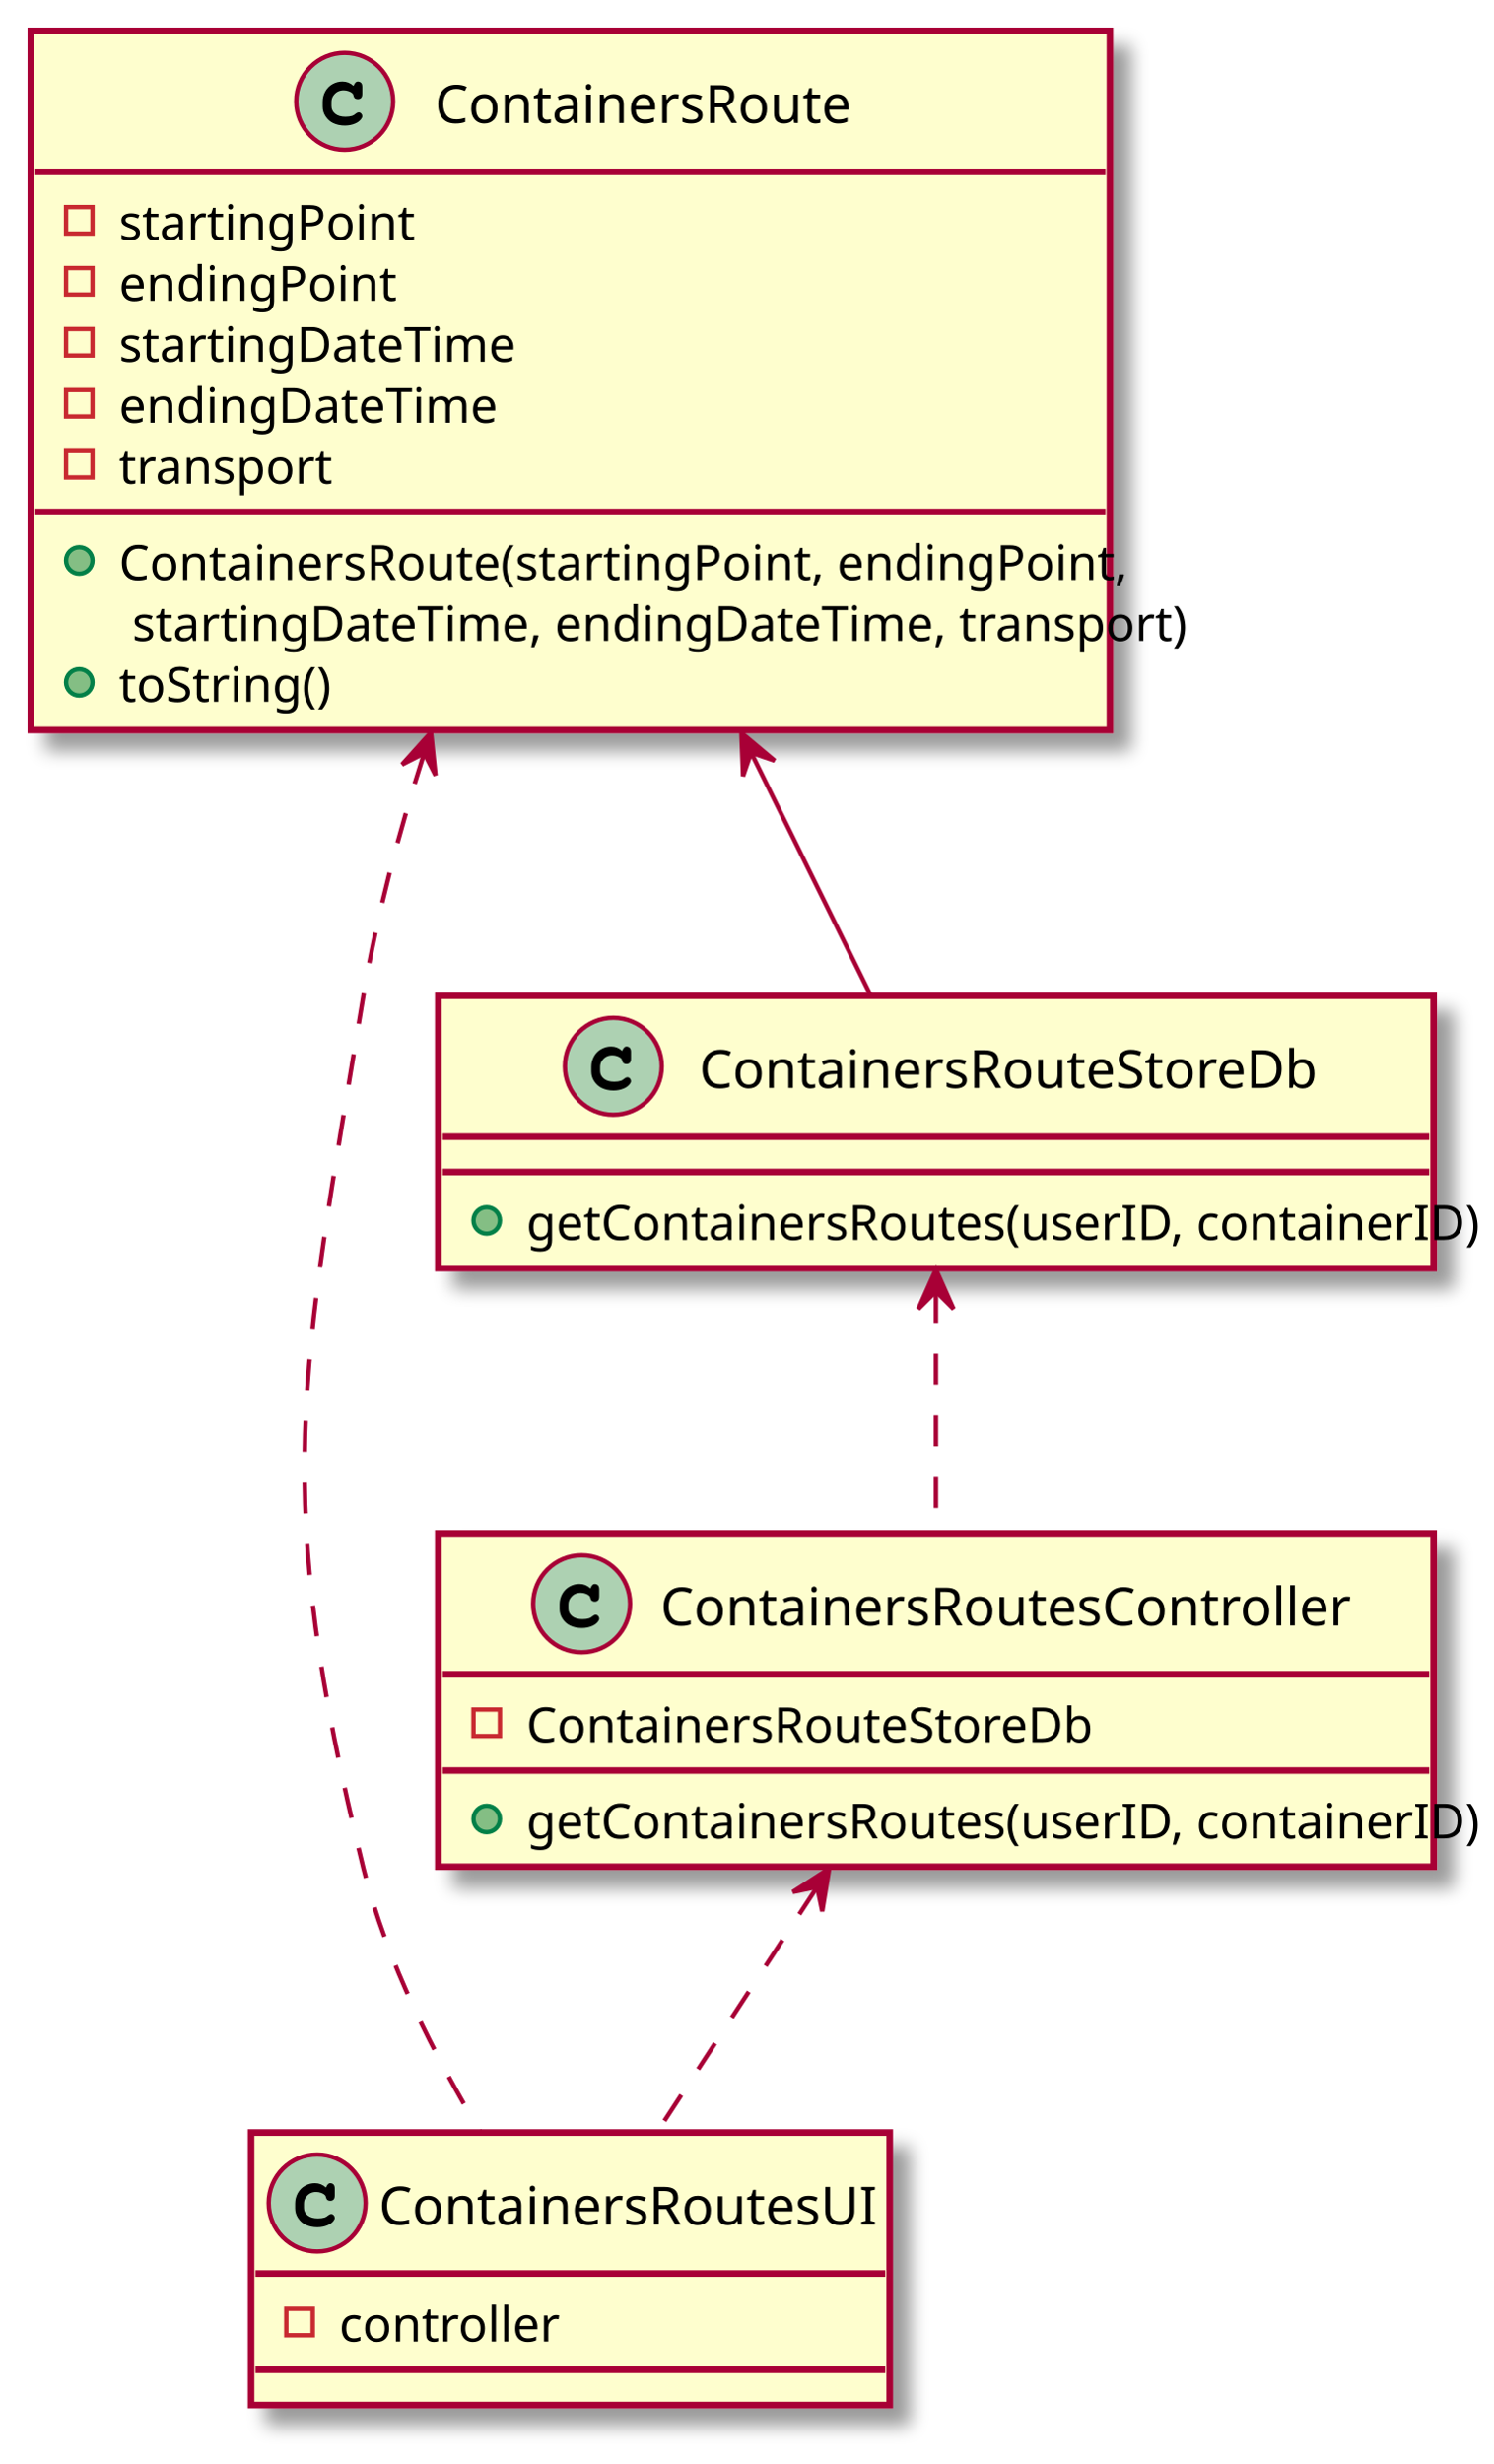
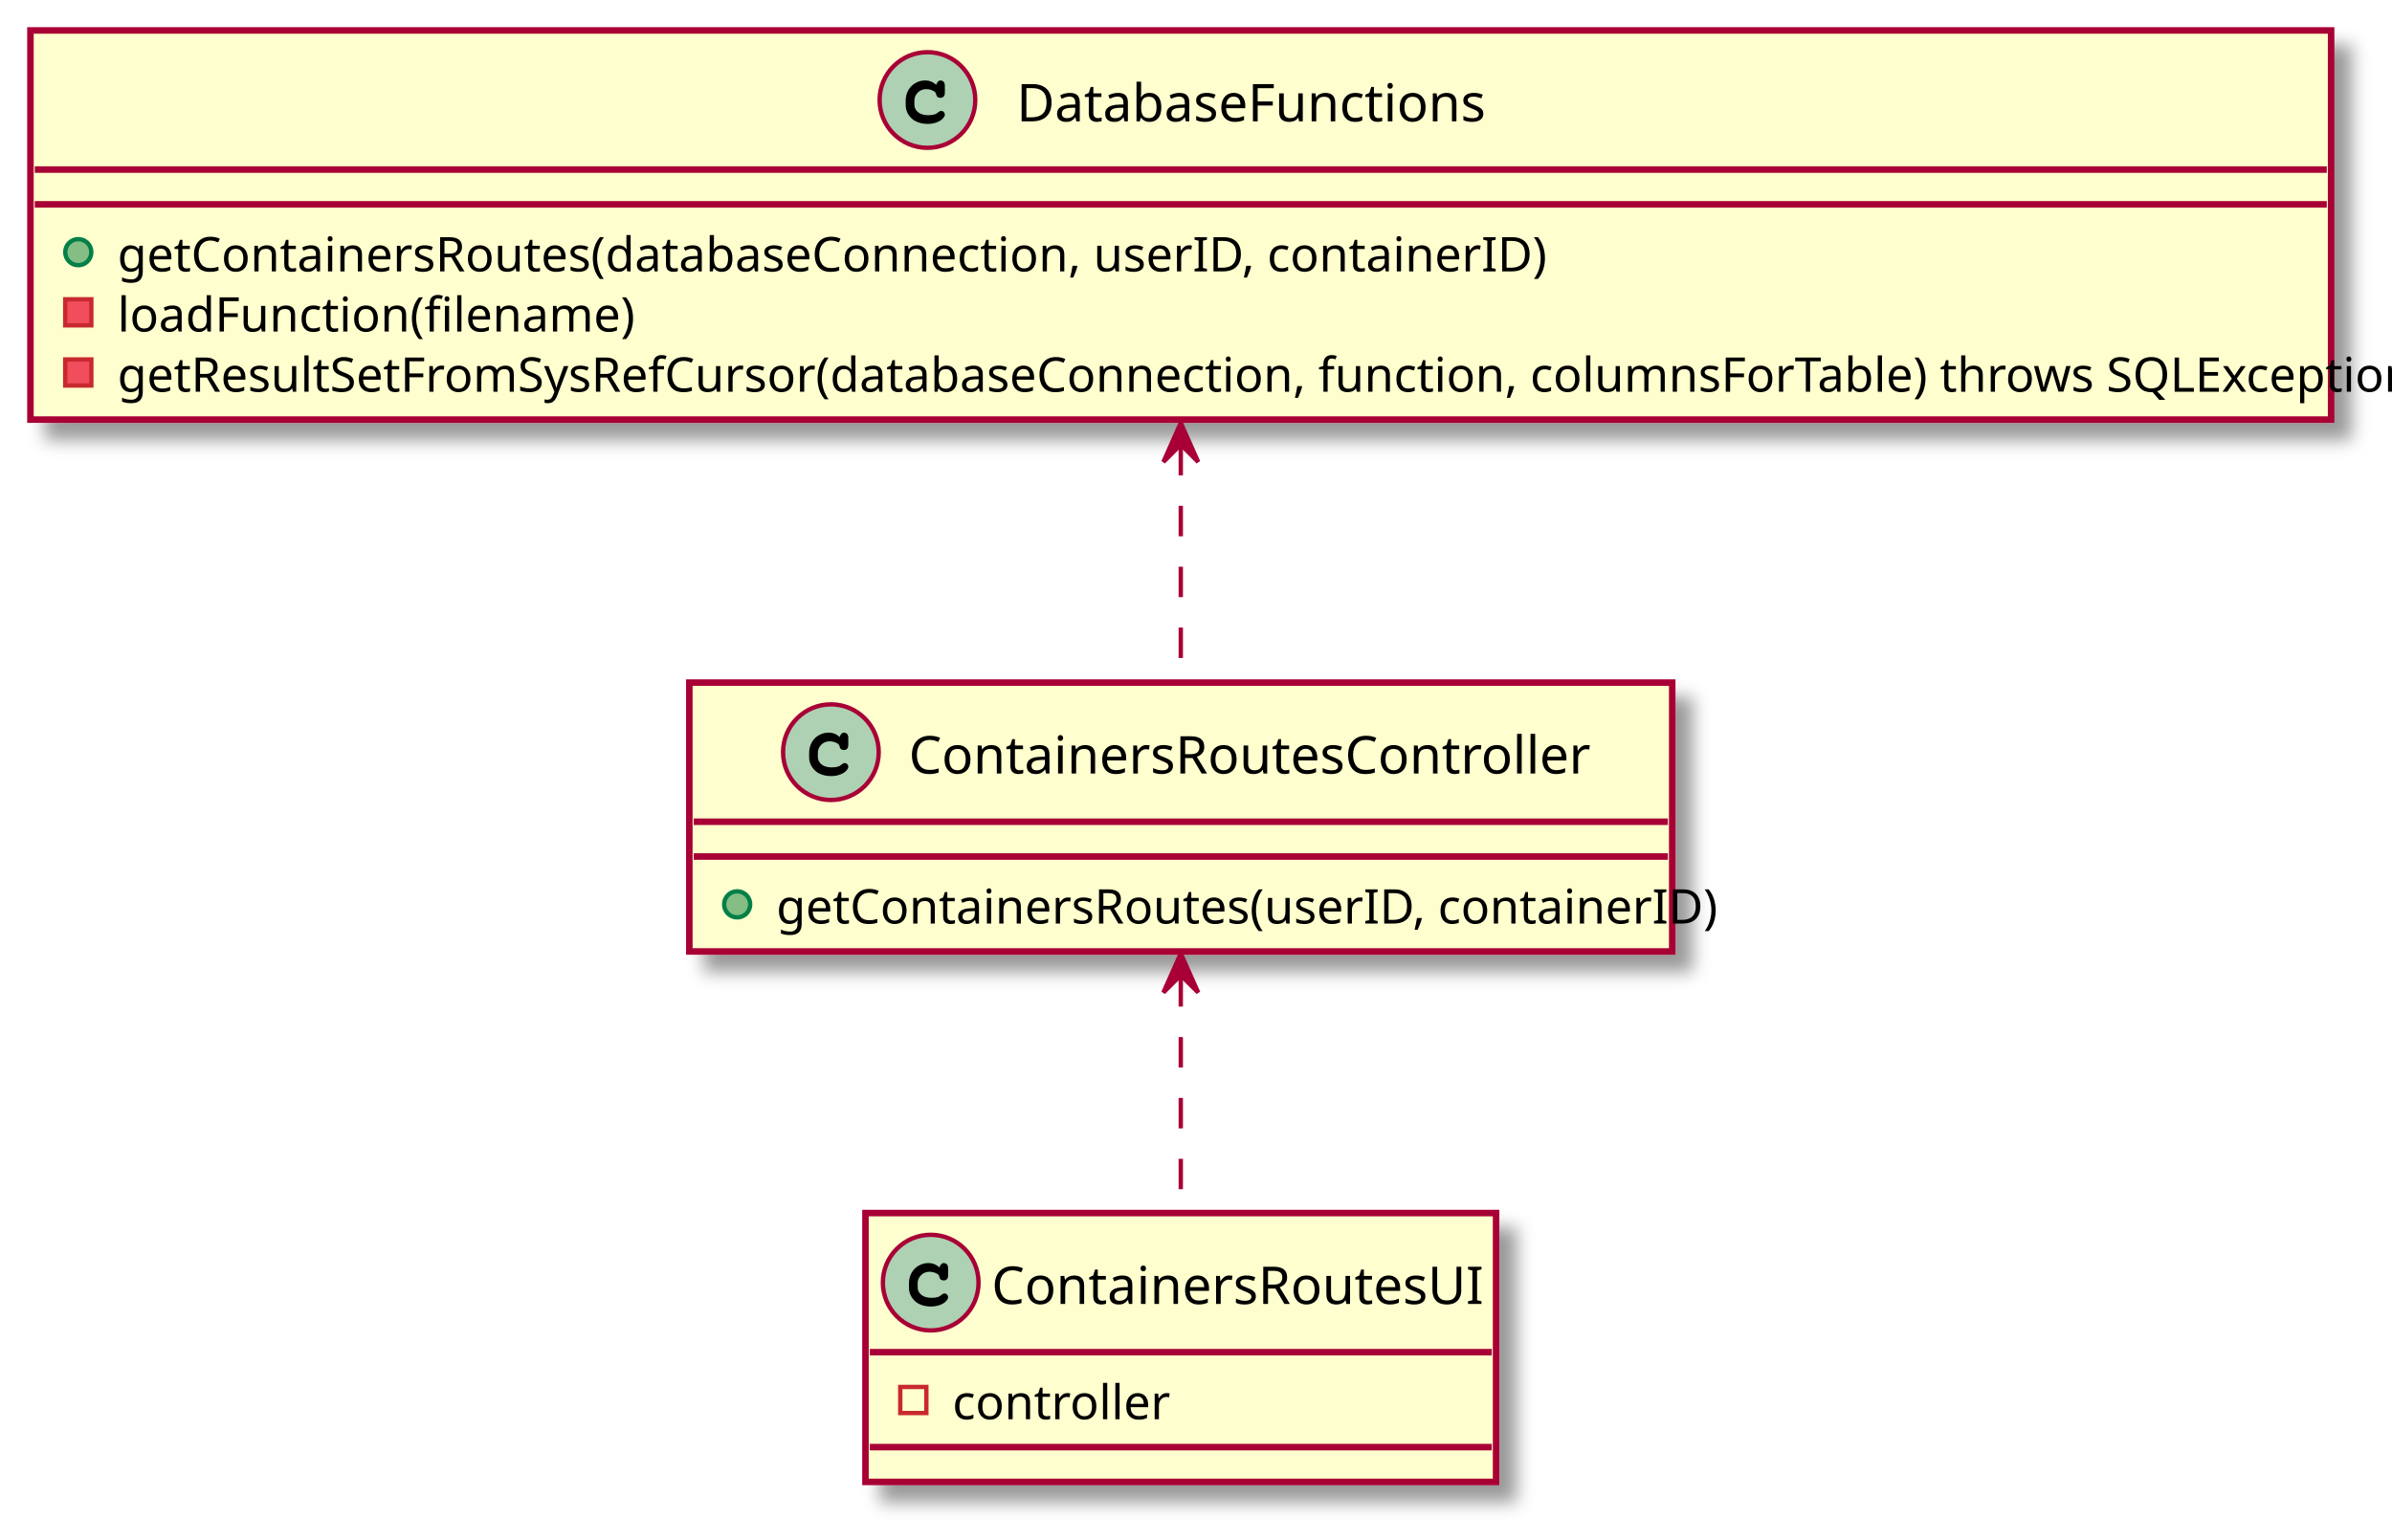
- <svg xmlns="http://www.w3.org/2000/svg" contentScriptType="application/ecmascript" contentStyleType="text/css" height="559px" preserveAspectRatio="none" style="width:339px;height:559px;" version="1.1" viewBox="0 0 339 559" width="339px" zoomAndPan="magnify">
+ <svg xmlns="http://www.w3.org/2000/svg" contentScriptType="application/ecmascript" contentStyleType="text/css" height="354px" preserveAspectRatio="none" style="width:550px;height:354px;" version="1.1" viewBox="0 0 550 354" width="550px" zoomAndPan="magnify">
  <defs>
-     <filter height="300%" id="f348t7j63djry" width="300%" x="-1" y="-1">
+     <filter height="300%" id="fin9fb8db4wkh" width="300%" x="-1" y="-1">
      <feGaussianBlur result="blurOut" stdDeviation="2.0" />
      <feColorMatrix in="blurOut" result="blurOut2" type="matrix" values="0 0 0 0 0 0 0 0 0 0 0 0 0 0 0 0 0 0 .4 0" />
      <feOffset dx="4.0" dy="4.0" in="blurOut2" result="blurOut3" />
      <feBlend in="SourceGraphic" in2="blurOut3" mode="normal" />
    </filter>
  </defs>
  <g>
-     <rect codeLine="3" fill="#FEFECE" filter="url(#f348t7j63djry)" height="61.836" id="ContainersRoutesUI" style="stroke:#A80036;stroke-width:1.5;" width="145" x="57" y="484" />
-     <ellipse cx="72" cy="500" fill="#ADD1B2" rx="11" ry="11" style="stroke:#A80036;stroke-width:1.0;" />
-     <path d="M74,496.5 Q74.203,496 74.438,495.75 Q74.672,495.5 74.938,495.5 Q75.406,495.5 75.703,495.781 Q76,496.062 76,496.719 L76,498.281 Q76,498.938 75.719,499.219 Q75.438,499.5 75,499.5 Q74.609,499.5 74.359,499.328 Q74.109,499.156 74,498.703 Q73.953,498.391 73.781,498.219 Q73.469,497.891 72.906,497.703 Q72.344,497.5 71.781,497.5 Q71.078,497.5 70.484,497.781 Q69.906,498.062 69.453,498.688 Q69,499.312 69,500.172 L69,501.094 Q69,502.125 69.844,502.812 Q70.688,503.5 72.188,503.5 Q73.078,503.5 73.703,503.297 Q74.062,503.188 74.469,502.828 Q74.734,502.625 74.875,502.562 Q75.016,502.5 75.188,502.5 Q75.516,502.5 75.75,502.766 Q76,503.016 76,503.375 Q76,503.719 75.656,504.125 Q75.156,504.719 74.359,505.047 Q73.312,505.5 72.031,505.5 Q70.531,505.5 69.328,504.906 Q68.359,504.438 67.672,503.422 Q67,502.406 67,501.203 L67,500.109 Q67,498.859 67.594,497.766 Q68.203,496.672 69.25,496.094 Q70.312,495.5 71.5,495.5 Q72.219,495.5 72.844,495.75 Q73.469,496 74,496.5 Z " fill="#000000" />
-     <text fill="#000000" font-family="sans-serif" font-size="12" lengthAdjust="spacing" textLength="113" x="86" y="504.91">ContainersRoutesUI</text>
-     <line style="stroke:#A80036;stroke-width:1.5;" x1="58" x2="201" y1="516" y2="516" />
-     <rect fill="none" height="6" style="stroke:#C82930;stroke-width:1.0;" width="6" x="65" y="524" />
-     <text fill="#000000" font-family="sans-serif" font-size="11" lengthAdjust="spacing" textLength="45" x="77" y="531.419">controller</text>
-     <line style="stroke:#A80036;stroke-width:1.5;" x1="58" x2="201" y1="537.836" y2="537.836" />
-     <rect codeLine="7" fill="#FEFECE" filter="url(#f348t7j63djry)" height="75.672" id="ContainersRoutesController" style="stroke:#A80036;stroke-width:1.5;" width="226" x="99.5" y="348" />
-     <ellipse cx="132.05" cy="364" fill="#ADD1B2" rx="11" ry="11" style="stroke:#A80036;stroke-width:1.0;" />
-     <path d="M134.05,360.5 Q134.253,360 134.488,359.75 Q134.722,359.5 134.988,359.5 Q135.456,359.5 135.753,359.781 Q136.05,360.062 136.05,360.719 L136.05,362.281 Q136.05,362.938 135.769,363.219 Q135.488,363.5 135.05,363.5 Q134.659,363.5 134.409,363.328 Q134.159,363.156 134.05,362.703 Q134.003,362.391 133.831,362.219 Q133.519,361.891 132.956,361.703 Q132.394,361.5 131.831,361.5 Q131.128,361.5 130.534,361.781 Q129.956,362.062 129.503,362.688 Q129.05,363.312 129.05,364.172 L129.05,365.094 Q129.05,366.125 129.894,366.812 Q130.738,367.5 132.238,367.5 Q133.128,367.5 133.753,367.297 Q134.113,367.188 134.519,366.828 Q134.784,366.625 134.925,366.562 Q135.066,366.5 135.238,366.5 Q135.566,366.5 135.8,366.766 Q136.05,367.016 136.05,367.375 Q136.05,367.719 135.706,368.125 Q135.206,368.719 134.409,369.047 Q133.363,369.5 132.081,369.5 Q130.581,369.5 129.378,368.906 Q128.409,368.438 127.722,367.422 Q127.05,366.406 127.05,365.203 L127.05,364.109 Q127.05,362.859 127.644,361.766 Q128.253,360.672 129.3,360.094 Q130.363,359.5 131.55,359.5 Q132.269,359.5 132.894,359.75 Q133.519,360 134.05,360.5 Z " fill="#000000" />
-     <text fill="#000000" font-family="sans-serif" font-size="12" lengthAdjust="spacing" textLength="155" x="149.95" y="368.91">ContainersRoutesController</text>
-     <line style="stroke:#A80036;stroke-width:1.5;" x1="100.5" x2="324.5" y1="380" y2="380" />
-     <rect fill="none" height="6" style="stroke:#C82930;stroke-width:1.0;" width="6" x="107.5" y="388" />
-     <text fill="#000000" font-family="sans-serif" font-size="11" lengthAdjust="spacing" textLength="119" x="119.5" y="395.419">ContainersRouteStoreDb</text>
-     <line style="stroke:#A80036;stroke-width:1.5;" x1="100.5" x2="324.5" y1="401.836" y2="401.836" />
-     <ellipse cx="110.5" cy="412.836" fill="#84BE84" rx="3" ry="3" style="stroke:#038048;stroke-width:1.0;" />
-     <text fill="#000000" font-family="sans-serif" font-size="11" lengthAdjust="spacing" textLength="200" x="119.5" y="417.255">getContainersRoutes(userID, containerID)</text>
-     <rect codeLine="12" fill="#FEFECE" filter="url(#f348t7j63djry)" height="61.836" id="ContainersRouteStoreDb" style="stroke:#A80036;stroke-width:1.5;" width="226" x="99.5" y="226" />
-     <ellipse cx="139.25" cy="242" fill="#ADD1B2" rx="11" ry="11" style="stroke:#A80036;stroke-width:1.0;" />
-     <path d="M141.25,238.5 Q141.453,238 141.688,237.75 Q141.922,237.5 142.188,237.5 Q142.656,237.5 142.953,237.781 Q143.25,238.062 143.25,238.719 L143.25,240.281 Q143.25,240.938 142.969,241.219 Q142.688,241.5 142.25,241.5 Q141.859,241.5 141.609,241.328 Q141.359,241.156 141.25,240.703 Q141.203,240.391 141.031,240.219 Q140.719,239.891 140.156,239.703 Q139.594,239.5 139.031,239.5 Q138.328,239.5 137.734,239.781 Q137.156,240.062 136.703,240.688 Q136.25,241.312 136.25,242.172 L136.25,243.094 Q136.25,244.125 137.094,244.812 Q137.938,245.5 139.438,245.5 Q140.328,245.5 140.953,245.297 Q141.312,245.188 141.719,244.828 Q141.984,244.625 142.125,244.562 Q142.266,244.5 142.438,244.5 Q142.766,244.5 143,244.766 Q143.25,245.016 143.25,245.375 Q143.25,245.719 142.906,246.125 Q142.406,246.719 141.609,247.047 Q140.562,247.5 139.281,247.5 Q137.781,247.5 136.578,246.906 Q135.609,246.438 134.922,245.422 Q134.25,244.406 134.25,243.203 L134.25,242.109 Q134.25,240.859 134.844,239.766 Q135.453,238.672 136.5,238.094 Q137.562,237.5 138.75,237.5 Q139.469,237.5 140.094,237.75 Q140.719,238 141.25,238.5 Z " fill="#000000" />
-     <text fill="#000000" font-family="sans-serif" font-size="12" lengthAdjust="spacing" textLength="139" x="158.75" y="246.91">ContainersRouteStoreDb</text>
-     <line style="stroke:#A80036;stroke-width:1.5;" x1="100.5" x2="324.5" y1="258" y2="258" />
-     <line style="stroke:#A80036;stroke-width:1.5;" x1="100.5" x2="324.5" y1="266" y2="266" />
-     <ellipse cx="110.5" cy="277" fill="#84BE84" rx="3" ry="3" style="stroke:#038048;stroke-width:1.0;" />
-     <text fill="#000000" font-family="sans-serif" font-size="11" lengthAdjust="spacing" textLength="200" x="119.5" y="281.419">getContainersRoutes(userID, containerID)</text>
-     <rect codeLine="16" fill="#FEFECE" filter="url(#f348t7j63djry)" height="158.688" id="ContainersRoute" style="stroke:#A80036;stroke-width:1.5;" width="245" x="7" y="7" />
-     <ellipse cx="78.25" cy="23" fill="#ADD1B2" rx="11" ry="11" style="stroke:#A80036;stroke-width:1.0;" />
-     <path d="M80.25,19.5 Q80.453,19 80.688,18.75 Q80.922,18.5 81.188,18.5 Q81.656,18.5 81.953,18.781 Q82.25,19.062 82.25,19.719 L82.25,21.281 Q82.25,21.938 81.969,22.219 Q81.688,22.5 81.25,22.5 Q80.859,22.5 80.609,22.328 Q80.359,22.156 80.25,21.703 Q80.203,21.391 80.031,21.219 Q79.719,20.891 79.156,20.703 Q78.594,20.5 78.031,20.5 Q77.328,20.5 76.734,20.781 Q76.156,21.062 75.703,21.688 Q75.25,22.312 75.25,23.172 L75.25,24.094 Q75.25,25.125 76.094,25.812 Q76.938,26.5 78.438,26.5 Q79.328,26.5 79.953,26.297 Q80.312,26.188 80.719,25.828 Q80.984,25.625 81.125,25.562 Q81.266,25.5 81.438,25.5 Q81.766,25.5 82,25.766 Q82.25,26.016 82.25,26.375 Q82.25,26.719 81.906,27.125 Q81.406,27.719 80.609,28.047 Q79.562,28.5 78.281,28.5 Q76.781,28.5 75.578,27.906 Q74.609,27.438 73.922,26.422 Q73.25,25.406 73.25,24.203 L73.25,23.109 Q73.25,21.859 73.844,20.766 Q74.453,19.672 75.5,19.094 Q76.562,18.5 77.75,18.5 Q78.469,18.5 79.094,18.75 Q79.719,19 80.25,19.5 Z " fill="#000000" />
-     <text fill="#000000" font-family="sans-serif" font-size="12" lengthAdjust="spacing" textLength="94" x="98.75" y="27.91">ContainersRoute</text>
-     <line style="stroke:#A80036;stroke-width:1.5;" x1="8" x2="251" y1="39" y2="39" />
-     <rect fill="none" height="6" style="stroke:#C82930;stroke-width:1.0;" width="6" x="15" y="47" />
-     <text fill="#000000" font-family="sans-serif" font-size="11" lengthAdjust="spacing" textLength="59" x="27" y="54.419">startingPoint</text>
-     <rect fill="none" height="6" style="stroke:#C82930;stroke-width:1.0;" width="6" x="15" y="60.836" />
-     <text fill="#000000" font-family="sans-serif" font-size="11" lengthAdjust="spacing" textLength="55" x="27" y="68.255">endingPoint</text>
-     <rect fill="none" height="6" style="stroke:#C82930;stroke-width:1.0;" width="6" x="15" y="74.672" />
-     <text fill="#000000" font-family="sans-serif" font-size="11" lengthAdjust="spacing" textLength="80" x="27" y="82.091">startingDateTime</text>
-     <rect fill="none" height="6" style="stroke:#C82930;stroke-width:1.0;" width="6" x="15" y="88.508" />
-     <text fill="#000000" font-family="sans-serif" font-size="11" lengthAdjust="spacing" textLength="76" x="27" y="95.927">endingDateTime</text>
-     <rect fill="none" height="6" style="stroke:#C82930;stroke-width:1.0;" width="6" x="15" y="102.344" />
-     <text fill="#000000" font-family="sans-serif" font-size="11" lengthAdjust="spacing" textLength="44" x="27" y="109.763">transport</text>
-     <line style="stroke:#A80036;stroke-width:1.5;" x1="8" x2="251" y1="116.18" y2="116.18" />
-     <ellipse cx="18" cy="127.18" fill="#84BE84" rx="3" ry="3" style="stroke:#038048;stroke-width:1.0;" />
-     <text fill="#000000" font-family="sans-serif" font-size="11" lengthAdjust="spacing" textLength="207" x="27" y="131.599">ContainersRoute(startingPoint, endingPoint,</text>
-     <text fill="#000000" font-family="sans-serif" font-size="11" lengthAdjust="spacing" textLength="216" x="30" y="145.435">startingDateTime, endingDateTime, transport)</text>
-     <ellipse cx="18" cy="154.852" fill="#84BE84" rx="3" ry="3" style="stroke:#038048;stroke-width:1.0;" />
-     <text fill="#000000" font-family="sans-serif" font-size="11" lengthAdjust="spacing" textLength="45" x="27" y="159.27">toString()</text>
-     <path codeLine="26" d="M185.31,428.6 C173.51,446.66 159.95,467.4 149.16,483.93 " fill="none" id="ContainersRoutesController-backto-ContainersRoutesUI" style="stroke:#A80036;stroke-width:1.0;stroke-dasharray:7.0,7.0;" />
-     <polygon fill="#A80036" points="188.27,424.08,179.992,429.415,185.53,428.262,186.683,433.8,188.27,424.08" style="stroke:#A80036;stroke-width:1.0;" />
-     <path codeLine="27" d="M212.5,293.25 C212.5,310.24 212.5,330.62 212.5,347.86 " fill="none" id="ContainersRouteStoreDb-backto-ContainersRoutesController" style="stroke:#A80036;stroke-width:1.0;stroke-dasharray:7.0,7.0;" />
-     <polygon fill="#A80036" points="212.5,288.1,208.5,297.1,212.5,293.1,216.5,297.1,212.5,288.1" style="stroke:#A80036;stroke-width:1.0;" />
-     <path codeLine="28" d="M170.76,171.27 C180.35,190.73 189.95,210.22 197.52,225.6 " fill="none" id="ContainersRoute-backto-ContainersRouteStoreDb" style="stroke:#A80036;stroke-width:1.0;" />
-     <polygon fill="#A80036" points="168.33,166.32,168.702,176.162,170.532,170.809,175.884,172.639,168.33,166.32" style="stroke:#A80036;stroke-width:1.0;" />
-     <path codeLine="29" d="M96.23,171.18 C90.53,189 85.49,207.91 82.5,226 C68.17,312.83 61.53,338.54 82.5,424 C87.71,445.23 98.9,467.01 109.05,483.82 " fill="none" id="ContainersRoute-backto-ContainersRoutesUI" style="stroke:#A80036;stroke-width:1.0;stroke-dasharray:7.0,7.0;" />
-     <polygon fill="#A80036" points="97.85,166.19,91.269,173.517,96.308,170.946,98.878,175.985,97.85,166.19" style="stroke:#A80036;stroke-width:1.0;" />
+     <rect codeLine="3" fill="#FEFECE" filter="url(#fin9fb8db4wkh)" height="61.836" id="ContainersRoutesUI" style="stroke:#A80036;stroke-width:1.5;" width="145" x="199" y="279" />
+     <ellipse cx="214" cy="295" fill="#ADD1B2" rx="11" ry="11" style="stroke:#A80036;stroke-width:1.0;" />
+     <path d="M216,291.5 Q216.203,291 216.438,290.75 Q216.672,290.5 216.938,290.5 Q217.406,290.5 217.703,290.781 Q218,291.062 218,291.719 L218,293.281 Q218,293.938 217.719,294.219 Q217.438,294.5 217,294.5 Q216.609,294.5 216.359,294.328 Q216.109,294.156 216,293.703 Q215.953,293.391 215.781,293.219 Q215.469,292.891 214.906,292.703 Q214.344,292.5 213.781,292.5 Q213.078,292.5 212.484,292.781 Q211.906,293.062 211.453,293.688 Q211,294.312 211,295.172 L211,296.094 Q211,297.125 211.844,297.812 Q212.688,298.5 214.188,298.5 Q215.078,298.5 215.703,298.297 Q216.062,298.188 216.469,297.828 Q216.734,297.625 216.875,297.562 Q217.016,297.5 217.188,297.5 Q217.516,297.5 217.75,297.766 Q218,298.016 218,298.375 Q218,298.719 217.656,299.125 Q217.156,299.719 216.359,300.047 Q215.312,300.5 214.031,300.5 Q212.531,300.5 211.328,299.906 Q210.359,299.438 209.672,298.422 Q209,297.406 209,296.203 L209,295.109 Q209,293.859 209.594,292.766 Q210.203,291.672 211.25,291.094 Q212.312,290.5 213.5,290.5 Q214.219,290.5 214.844,290.75 Q215.469,291 216,291.5 Z " fill="#000000" />
+     <text fill="#000000" font-family="sans-serif" font-size="12" lengthAdjust="spacing" textLength="113" x="228" y="299.91">ContainersRoutesUI</text>
+     <line style="stroke:#A80036;stroke-width:1.5;" x1="200" x2="343" y1="311" y2="311" />
+     <rect fill="none" height="6" style="stroke:#C82930;stroke-width:1.0;" width="6" x="207" y="319" />
+     <text fill="#000000" font-family="sans-serif" font-size="11" lengthAdjust="spacing" textLength="45" x="219" y="326.419">controller</text>
+     <line style="stroke:#A80036;stroke-width:1.5;" x1="200" x2="343" y1="332.836" y2="332.836" />
+     <rect codeLine="7" fill="#FEFECE" filter="url(#fin9fb8db4wkh)" height="61.836" id="ContainersRoutesController" style="stroke:#A80036;stroke-width:1.5;" width="226" x="158.5" y="157" />
+     <ellipse cx="191.05" cy="173" fill="#ADD1B2" rx="11" ry="11" style="stroke:#A80036;stroke-width:1.0;" />
+     <path d="M193.05,169.5 Q193.253,169 193.488,168.75 Q193.722,168.5 193.988,168.5 Q194.456,168.5 194.753,168.781 Q195.05,169.062 195.05,169.719 L195.05,171.281 Q195.05,171.938 194.769,172.219 Q194.488,172.5 194.05,172.5 Q193.659,172.5 193.409,172.328 Q193.159,172.156 193.05,171.703 Q193.003,171.391 192.831,171.219 Q192.519,170.891 191.956,170.703 Q191.394,170.5 190.831,170.5 Q190.128,170.5 189.534,170.781 Q188.956,171.062 188.503,171.688 Q188.05,172.312 188.05,173.172 L188.05,174.094 Q188.05,175.125 188.894,175.812 Q189.738,176.5 191.238,176.5 Q192.128,176.5 192.753,176.297 Q193.113,176.188 193.519,175.828 Q193.784,175.625 193.925,175.562 Q194.066,175.5 194.238,175.5 Q194.566,175.5 194.8,175.766 Q195.05,176.016 195.05,176.375 Q195.05,176.719 194.706,177.125 Q194.206,177.719 193.409,178.047 Q192.363,178.5 191.081,178.5 Q189.581,178.5 188.378,177.906 Q187.409,177.438 186.722,176.422 Q186.05,175.406 186.05,174.203 L186.05,173.109 Q186.05,171.859 186.644,170.766 Q187.253,169.672 188.3,169.094 Q189.363,168.5 190.55,168.5 Q191.269,168.5 191.894,168.75 Q192.519,169 193.05,169.5 Z " fill="#000000" />
+     <text fill="#000000" font-family="sans-serif" font-size="12" lengthAdjust="spacing" textLength="155" x="208.95" y="177.91">ContainersRoutesController</text>
+     <line style="stroke:#A80036;stroke-width:1.5;" x1="159.5" x2="383.5" y1="189" y2="189" />
+     <line style="stroke:#A80036;stroke-width:1.5;" x1="159.5" x2="383.5" y1="197" y2="197" />
+     <ellipse cx="169.5" cy="208" fill="#84BE84" rx="3" ry="3" style="stroke:#038048;stroke-width:1.0;" />
+     <text fill="#000000" font-family="sans-serif" font-size="11" lengthAdjust="spacing" textLength="200" x="178.5" y="212.419">getContainersRoutes(userID, containerID)</text>
+     <rect codeLine="11" fill="#FEFECE" filter="url(#fin9fb8db4wkh)" height="89.508" id="DatabaseFunctions" style="stroke:#A80036;stroke-width:1.5;" width="529" x="7" y="7" />
+     <ellipse cx="213.25" cy="23" fill="#ADD1B2" rx="11" ry="11" style="stroke:#A80036;stroke-width:1.0;" />
+     <path d="M215.25,19.5 Q215.453,19 215.688,18.75 Q215.922,18.5 216.188,18.5 Q216.656,18.5 216.953,18.781 Q217.25,19.062 217.25,19.719 L217.25,21.281 Q217.25,21.938 216.969,22.219 Q216.688,22.5 216.25,22.5 Q215.859,22.5 215.609,22.328 Q215.359,22.156 215.25,21.703 Q215.203,21.391 215.031,21.219 Q214.719,20.891 214.156,20.703 Q213.594,20.5 213.031,20.5 Q212.328,20.5 211.734,20.781 Q211.156,21.062 210.703,21.688 Q210.25,22.312 210.25,23.172 L210.25,24.094 Q210.25,25.125 211.094,25.812 Q211.938,26.5 213.438,26.5 Q214.328,26.5 214.953,26.297 Q215.312,26.188 215.719,25.828 Q215.984,25.625 216.125,25.562 Q216.266,25.5 216.438,25.5 Q216.766,25.5 217,25.766 Q217.25,26.016 217.25,26.375 Q217.25,26.719 216.906,27.125 Q216.406,27.719 215.609,28.047 Q214.562,28.5 213.281,28.5 Q211.781,28.5 210.578,27.906 Q209.609,27.438 208.922,26.422 Q208.25,25.406 208.25,24.203 L208.25,23.109 Q208.25,21.859 208.844,20.766 Q209.453,19.672 210.5,19.094 Q211.562,18.5 212.75,18.5 Q213.469,18.5 214.094,18.75 Q214.719,19 215.25,19.5 Z " fill="#000000" />
+     <text fill="#000000" font-family="sans-serif" font-size="12" lengthAdjust="spacing" textLength="108" x="233.75" y="27.91">DatabaseFunctions</text>
+     <line style="stroke:#A80036;stroke-width:1.5;" x1="8" x2="535" y1="39" y2="39" />
+     <line style="stroke:#A80036;stroke-width:1.5;" x1="8" x2="535" y1="47" y2="47" />
+     <ellipse cx="18" cy="58" fill="#84BE84" rx="3" ry="3" style="stroke:#038048;stroke-width:1.0;" />
+     <text fill="#000000" font-family="sans-serif" font-size="11" lengthAdjust="spacing" textLength="305" x="27" y="62.419">getContainersRoutes(databaseConnection, userID, containerID)</text>
+     <rect fill="#F24D5C" height="6" style="stroke:#C82930;stroke-width:1.0;" width="6" x="15" y="68.836" />
+     <text fill="#000000" font-family="sans-serif" font-size="11" lengthAdjust="spacing" textLength="109" x="27" y="76.255">loadFunction(filename)</text>
+     <rect fill="#F24D5C" height="6" style="stroke:#C82930;stroke-width:1.0;" width="6" x="15" y="82.672" />
+     <text fill="#000000" font-family="sans-serif" font-size="11" lengthAdjust="spacing" textLength="503" x="27" y="90.091">getResultSetFromSysRefCursor(databaseConnection, function, columnsForTable) throws SQLException</text>
+     <path codeLine="19" d="M271.5,224.52 C271.5,241.75 271.5,262.24 271.5,278.73 " fill="none" id="ContainersRoutesController-backto-ContainersRoutesUI" style="stroke:#A80036;stroke-width:1.0;stroke-dasharray:7.0,7.0;" />
+     <polygon fill="#A80036" points="271.5,219.28,267.5,228.28,271.5,224.28,275.5,228.28,271.5,219.28" style="stroke:#A80036;stroke-width:1.0;" />
+     <path codeLine="20" d="M271.5,102.34 C271.5,120.58 271.5,140.71 271.5,156.76 " fill="none" id="DatabaseFunctions-backto-ContainersRoutesController" style="stroke:#A80036;stroke-width:1.0;stroke-dasharray:7.0,7.0;" />
+     <polygon fill="#A80036" points="271.5,97.25,267.5,106.25,271.5,102.25,275.5,106.25,271.5,97.25" style="stroke:#A80036;stroke-width:1.0;" />
  </g>
</svg>
